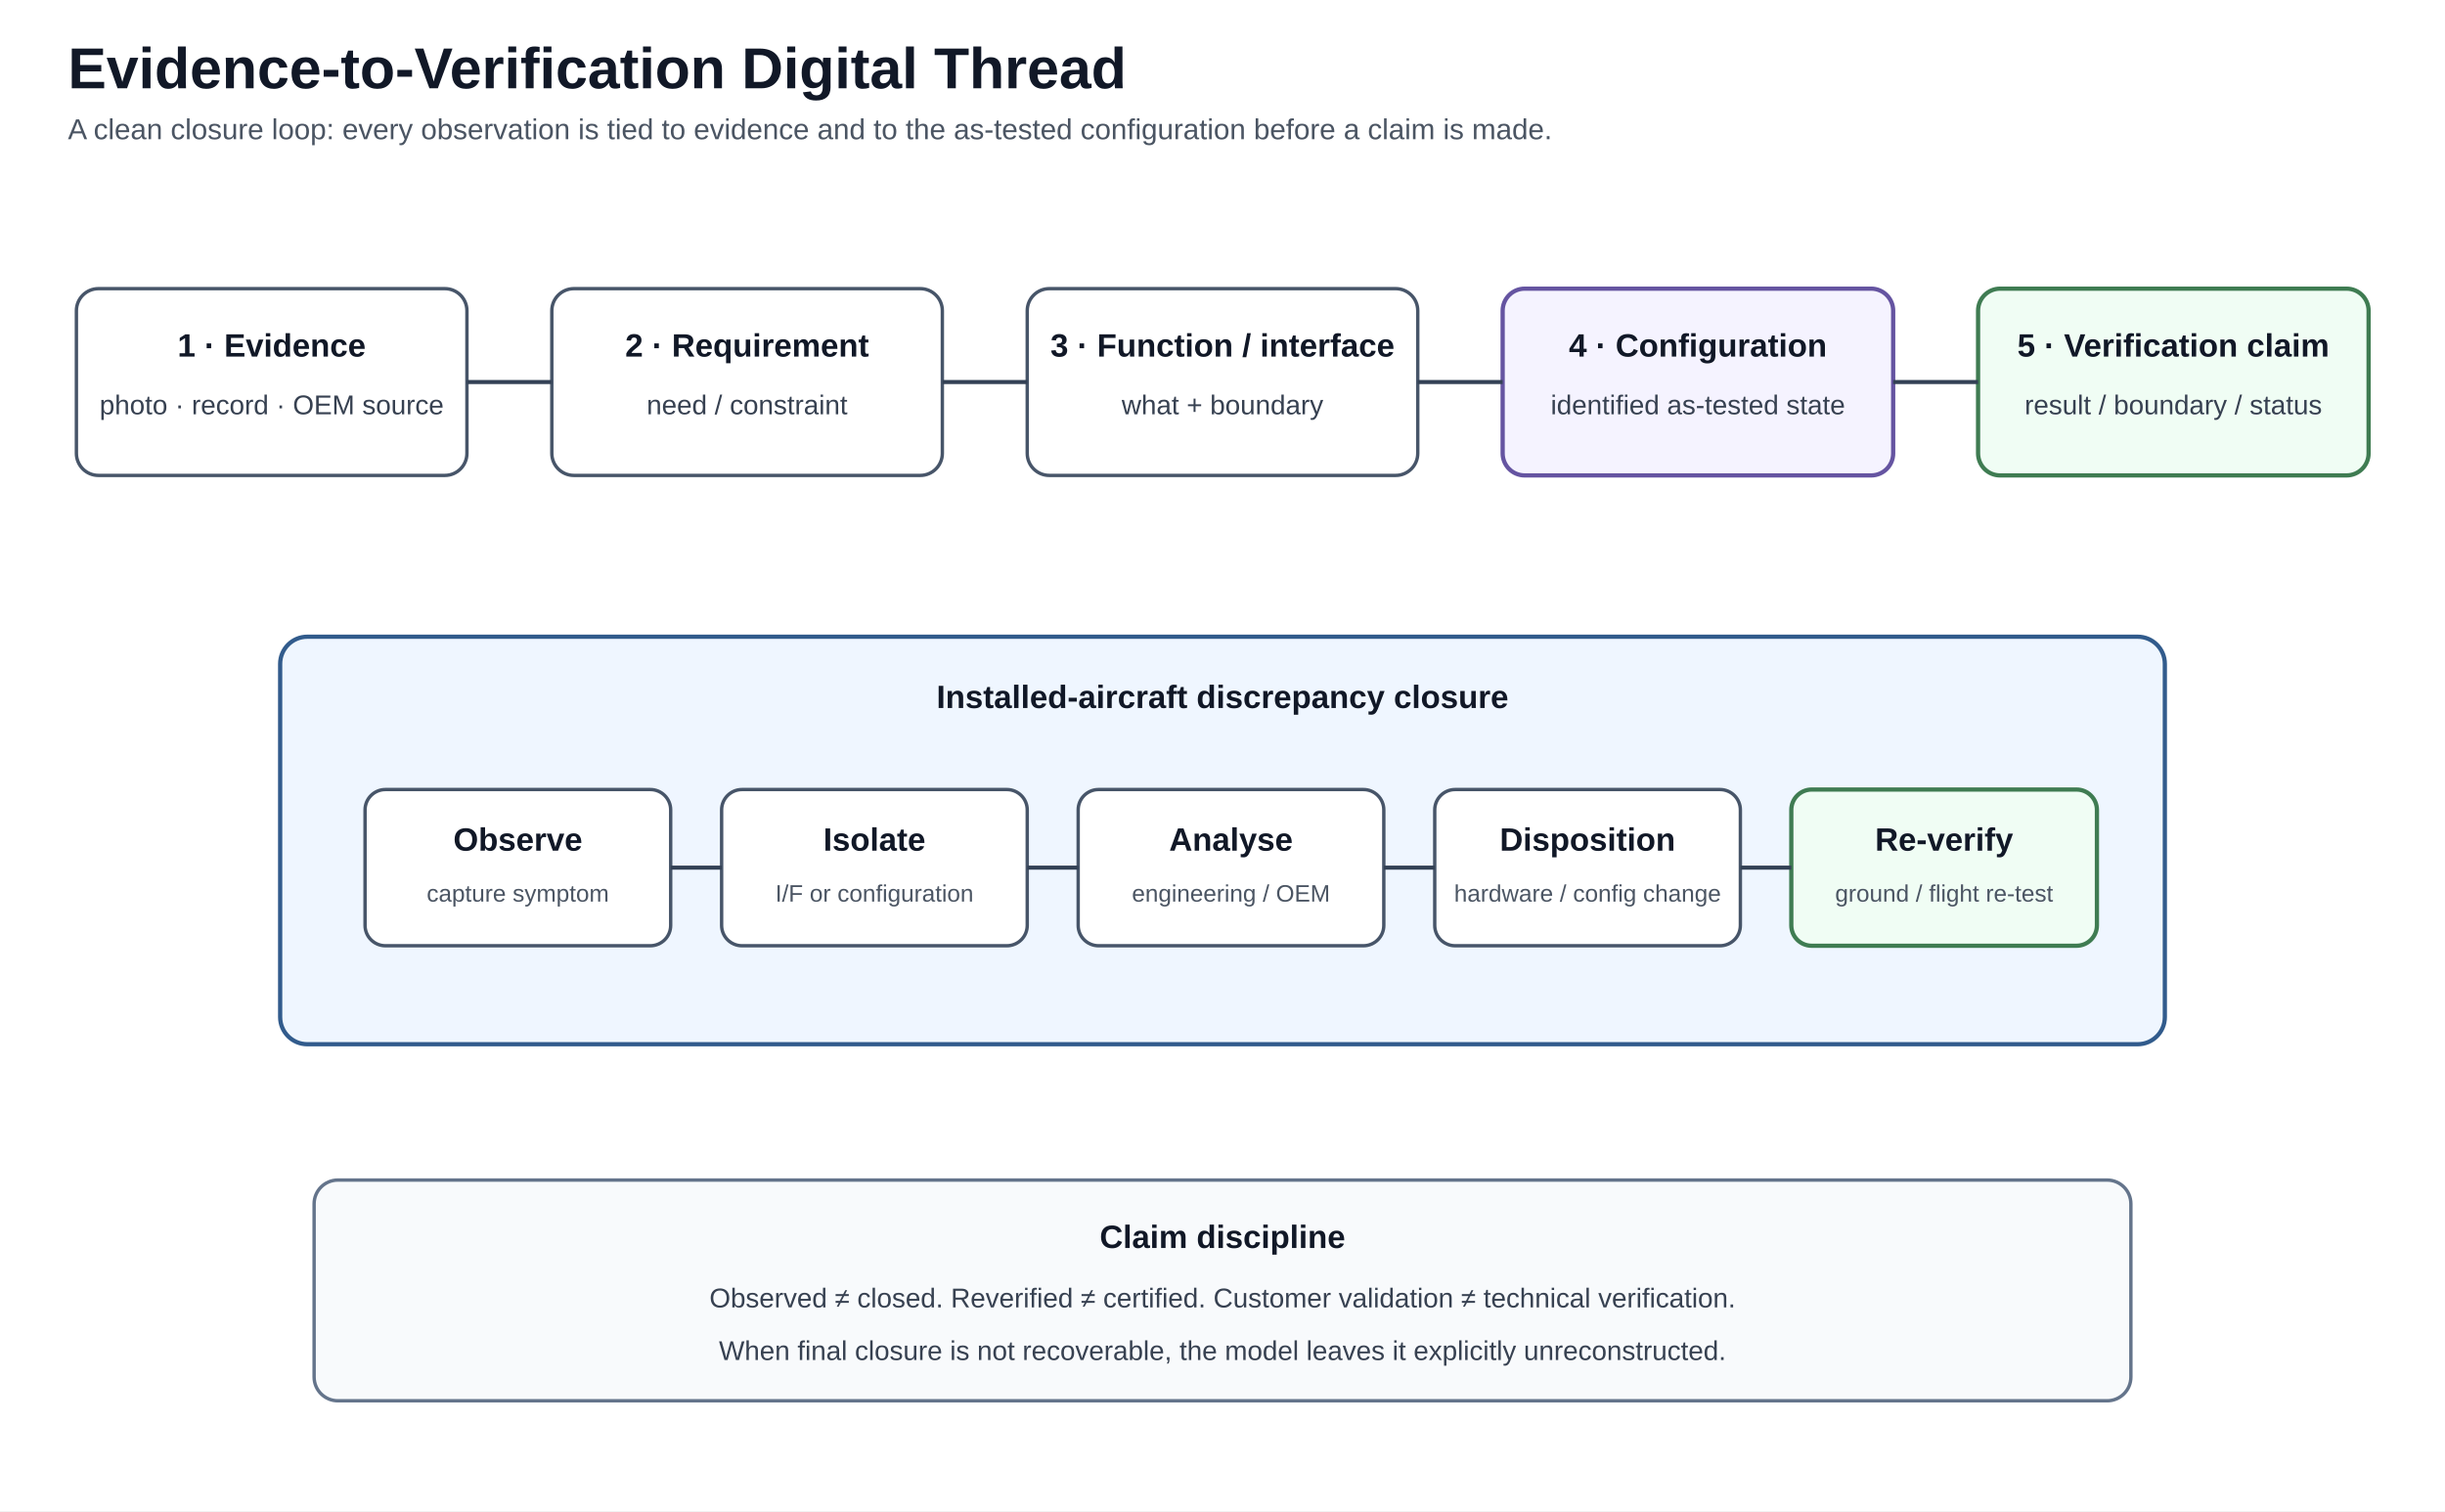
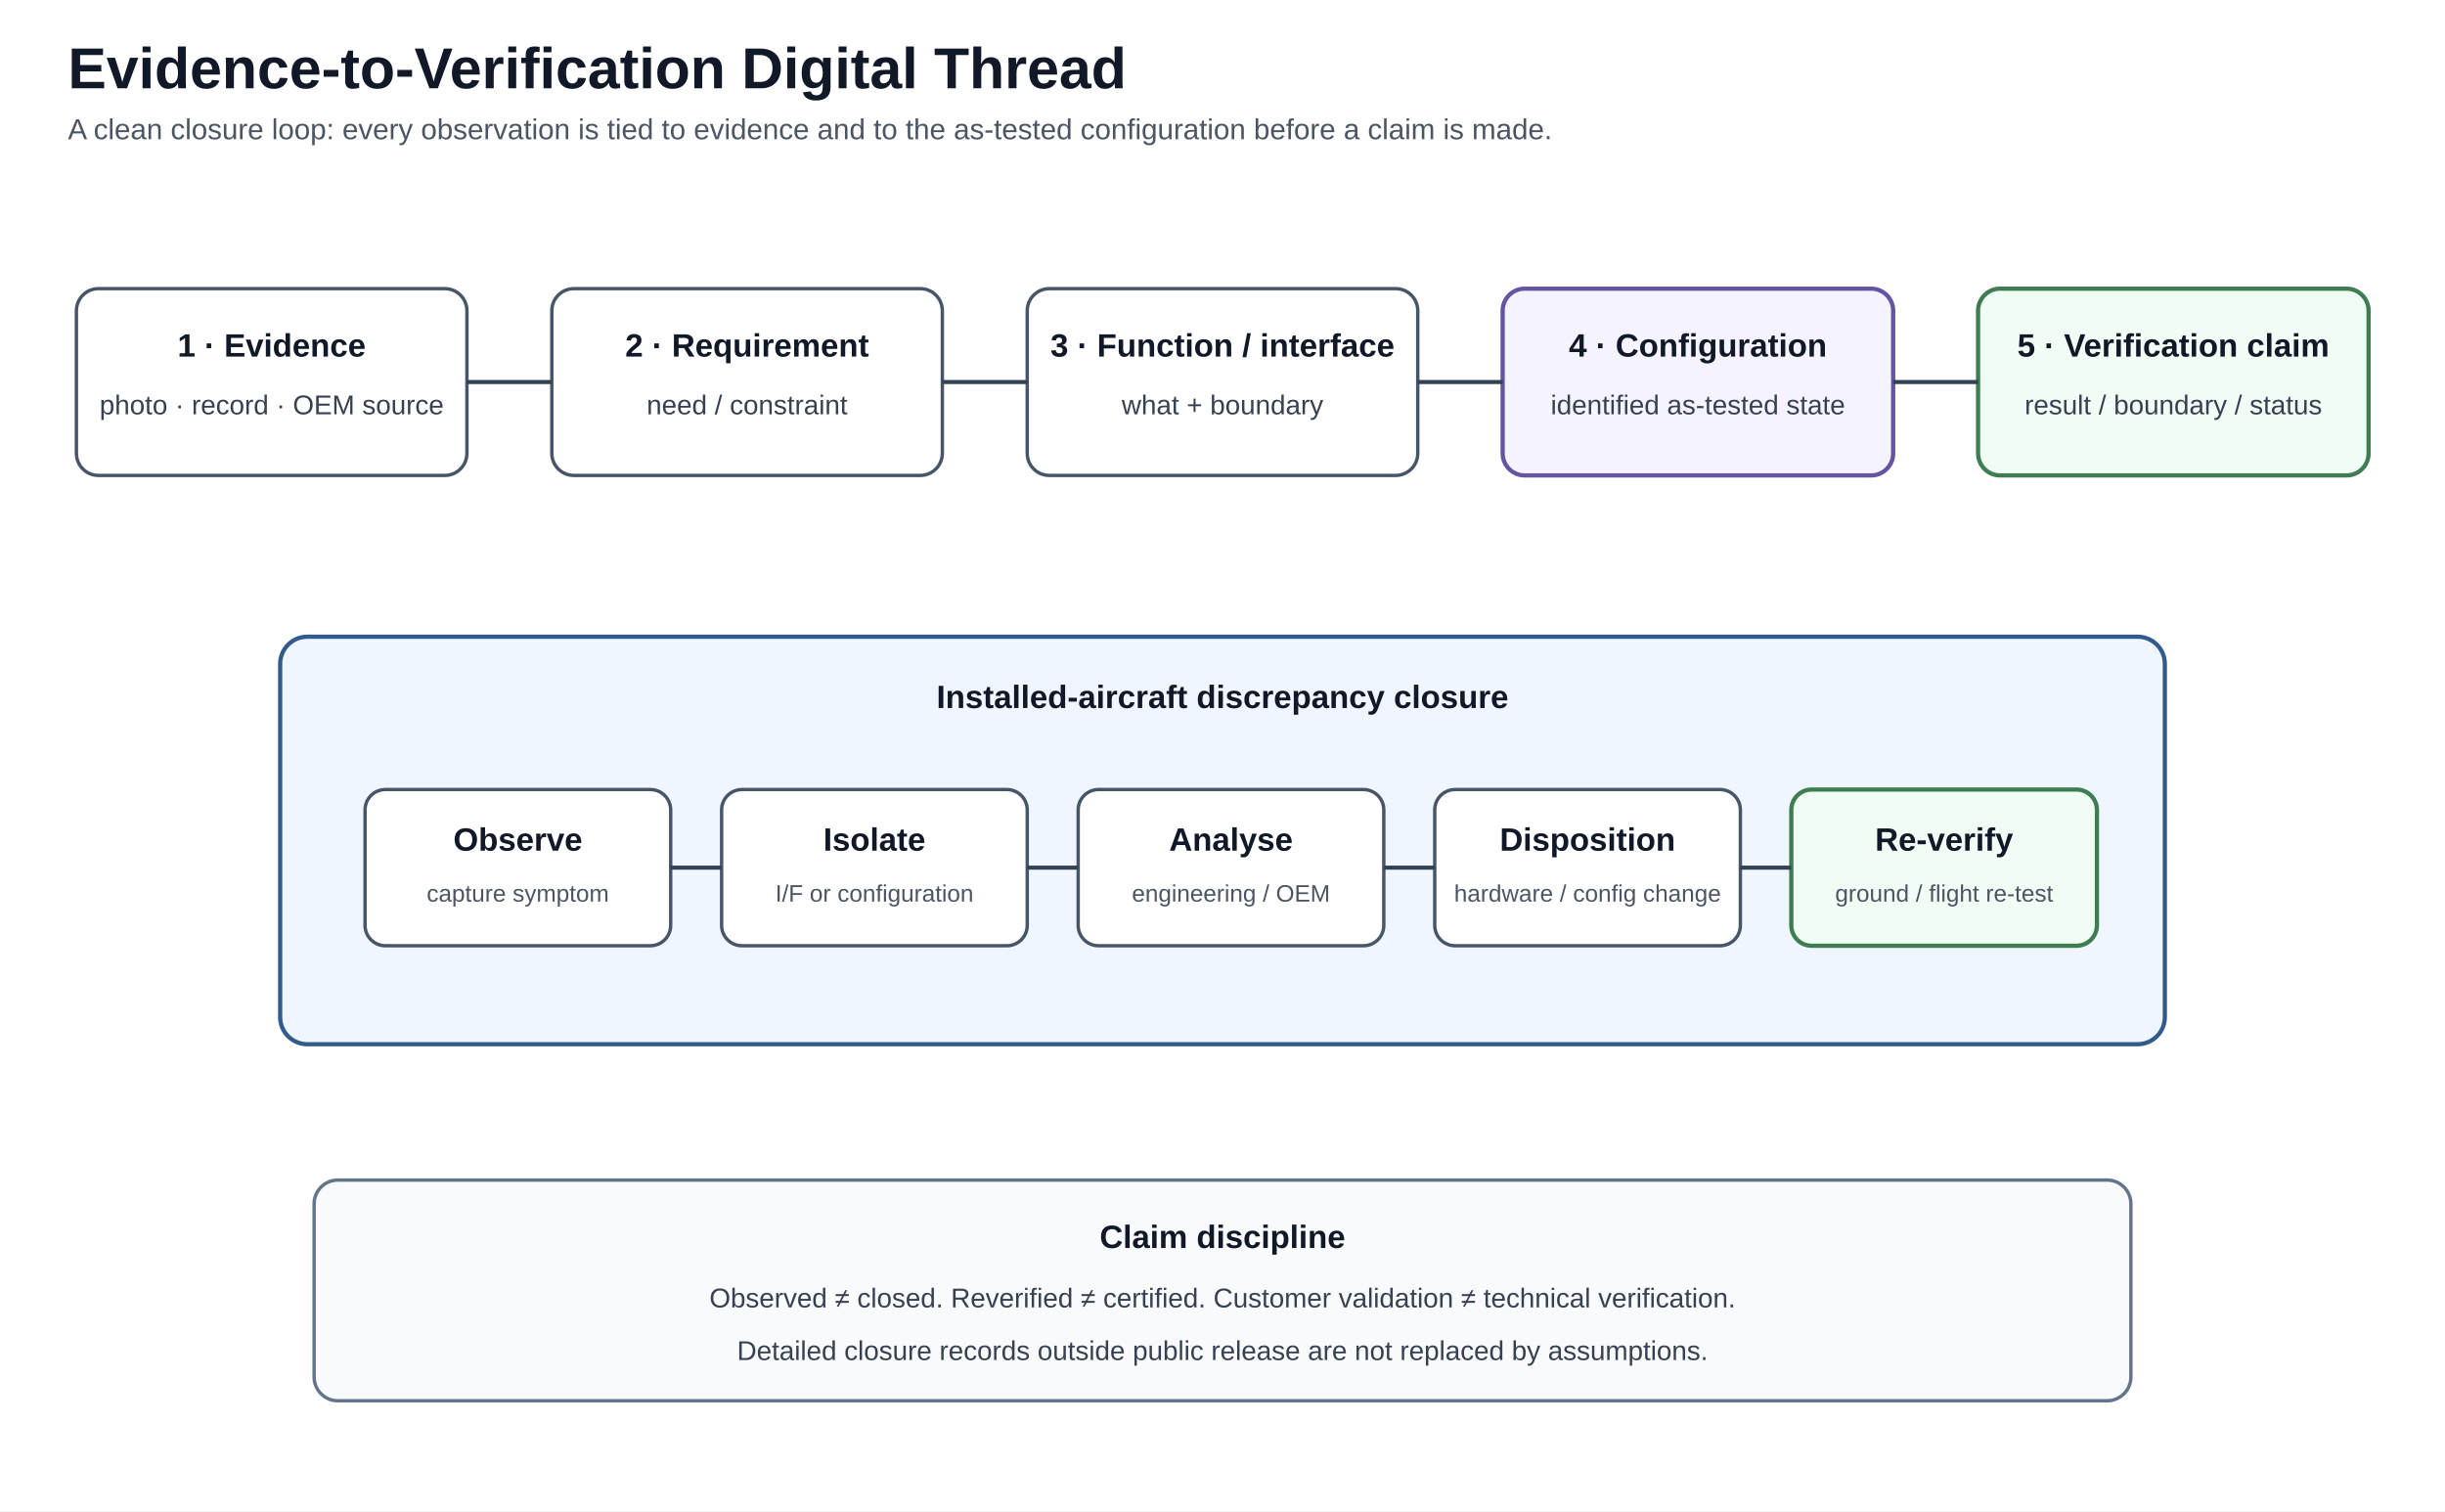
<svg xmlns="http://www.w3.org/2000/svg" width="100%" height="auto" viewBox="0 0 1440 890" preserveAspectRatio="xMidYMid meet">
  <style>.title{font:700 34px Arial,sans-serif;fill:#111827}.sub{font:17px Arial,sans-serif;fill:#4b5563}.h{font:700 19px Arial,sans-serif;fill:#111827}.t{font:16px Arial,sans-serif;fill:#374151}.sm{font:14px Arial,sans-serif;fill:#4b5563}.box{fill:#fff;stroke:#475569;stroke-width:2}.blue{fill:#eff6ff;stroke:#315b8c;stroke-width:2.5}.green{fill:#f0fdf4;stroke:#3f7c52;stroke-width:2.5}.violet{fill:#f5f3ff;stroke:#6554a1;stroke-width:2.5}.slate{fill:#f8fafc;stroke:#64748b;stroke-width:2}.strong{stroke:#334155;stroke-width:2.4;fill:none}</style>
  <rect width="1440" height="890" fill="white" />
  <text x="40" y="52" class="title">Evidence-to-Verification Digital Thread</text>
  <text x="40" y="82" class="sub">A clean closure loop: every observation is tied to evidence and to the as-tested configuration before a claim is made.</text>
  <rect x="45" y="170" width="230" height="110" rx="13" class="box" />
  <text x="160" y="210" text-anchor="middle" class="h">1 · Evidence</text>
  <text x="160" y="244" text-anchor="middle" class="t">photo · record · OEM source</text>
  <rect x="325" y="170" width="230" height="110" rx="13" class="box" />
  <text x="440" y="210" text-anchor="middle" class="h">2 · Requirement</text>
  <text x="440" y="244" text-anchor="middle" class="t">need / constraint</text>
  <rect x="605" y="170" width="230" height="110" rx="13" class="box" />
  <text x="720" y="210" text-anchor="middle" class="h">3 · Function / interface</text>
  <text x="720" y="244" text-anchor="middle" class="t">what + boundary</text>
  <rect x="885" y="170" width="230" height="110" rx="13" class="violet" />
  <text x="1000" y="210" text-anchor="middle" class="h">4 · Configuration</text>
  <text x="1000" y="244" text-anchor="middle" class="t">identified as-tested state</text>
  <rect x="1165" y="170" width="230" height="110" rx="13" class="green" />
  <text x="1280" y="210" text-anchor="middle" class="h">5 · Verification claim</text>
  <text x="1280" y="244" text-anchor="middle" class="t">result / boundary / status</text>
  <path d="M275 225 H325 M555 225 H605 M835 225 H885 M1115 225 H1165" class="strong" />
  <rect x="165" y="375" width="1110" height="240" rx="16" class="blue" />
  <text x="720" y="417" text-anchor="middle" class="h">Installed-aircraft discrepancy closure</text>
  <rect x="215" y="465" width="180" height="92" rx="12" class="box" />
  <text x="305" y="501" text-anchor="middle" class="h">Observe</text>
  <text x="305" y="531" text-anchor="middle" class="sm">capture symptom</text>
  <rect x="425" y="465" width="180" height="92" rx="12" class="box" />
  <text x="515" y="501" text-anchor="middle" class="h">Isolate</text>
  <text x="515" y="531" text-anchor="middle" class="sm">I/F or configuration</text>
  <rect x="635" y="465" width="180" height="92" rx="12" class="box" />
  <text x="725" y="501" text-anchor="middle" class="h">Analyse</text>
  <text x="725" y="531" text-anchor="middle" class="sm">engineering / OEM</text>
  <rect x="845" y="465" width="180" height="92" rx="12" class="box" />
  <text x="935" y="501" text-anchor="middle" class="h">Disposition</text>
  <text x="935" y="531" text-anchor="middle" class="sm">hardware / config change</text>
  <rect x="1055" y="465" width="180" height="92" rx="12" class="green" />
  <text x="1145" y="501" text-anchor="middle" class="h">Re-verify</text>
  <text x="1145" y="531" text-anchor="middle" class="sm">ground / flight re-test</text>
  <path d="M395 511 H425 M605 511 H635 M815 511 H845 M1025 511 H1055" class="strong" />
  <rect x="185" y="695" width="1070" height="130" rx="14" class="slate" />
  <text x="720" y="735" text-anchor="middle" class="h">Claim discipline</text>
  <text x="720" y="770" text-anchor="middle" class="t">Observed ≠ closed. Reverified ≠ certified. Customer validation ≠ technical verification.</text>
-   <text x="720" y="801" text-anchor="middle" class="t">When final closure is not recoverable, the model leaves it explicitly unreconstructed.</text>
+   <text x="720" y="801" text-anchor="middle" class="t">Detailed closure records outside public release are not replaced by assumptions.</text>
</svg>
